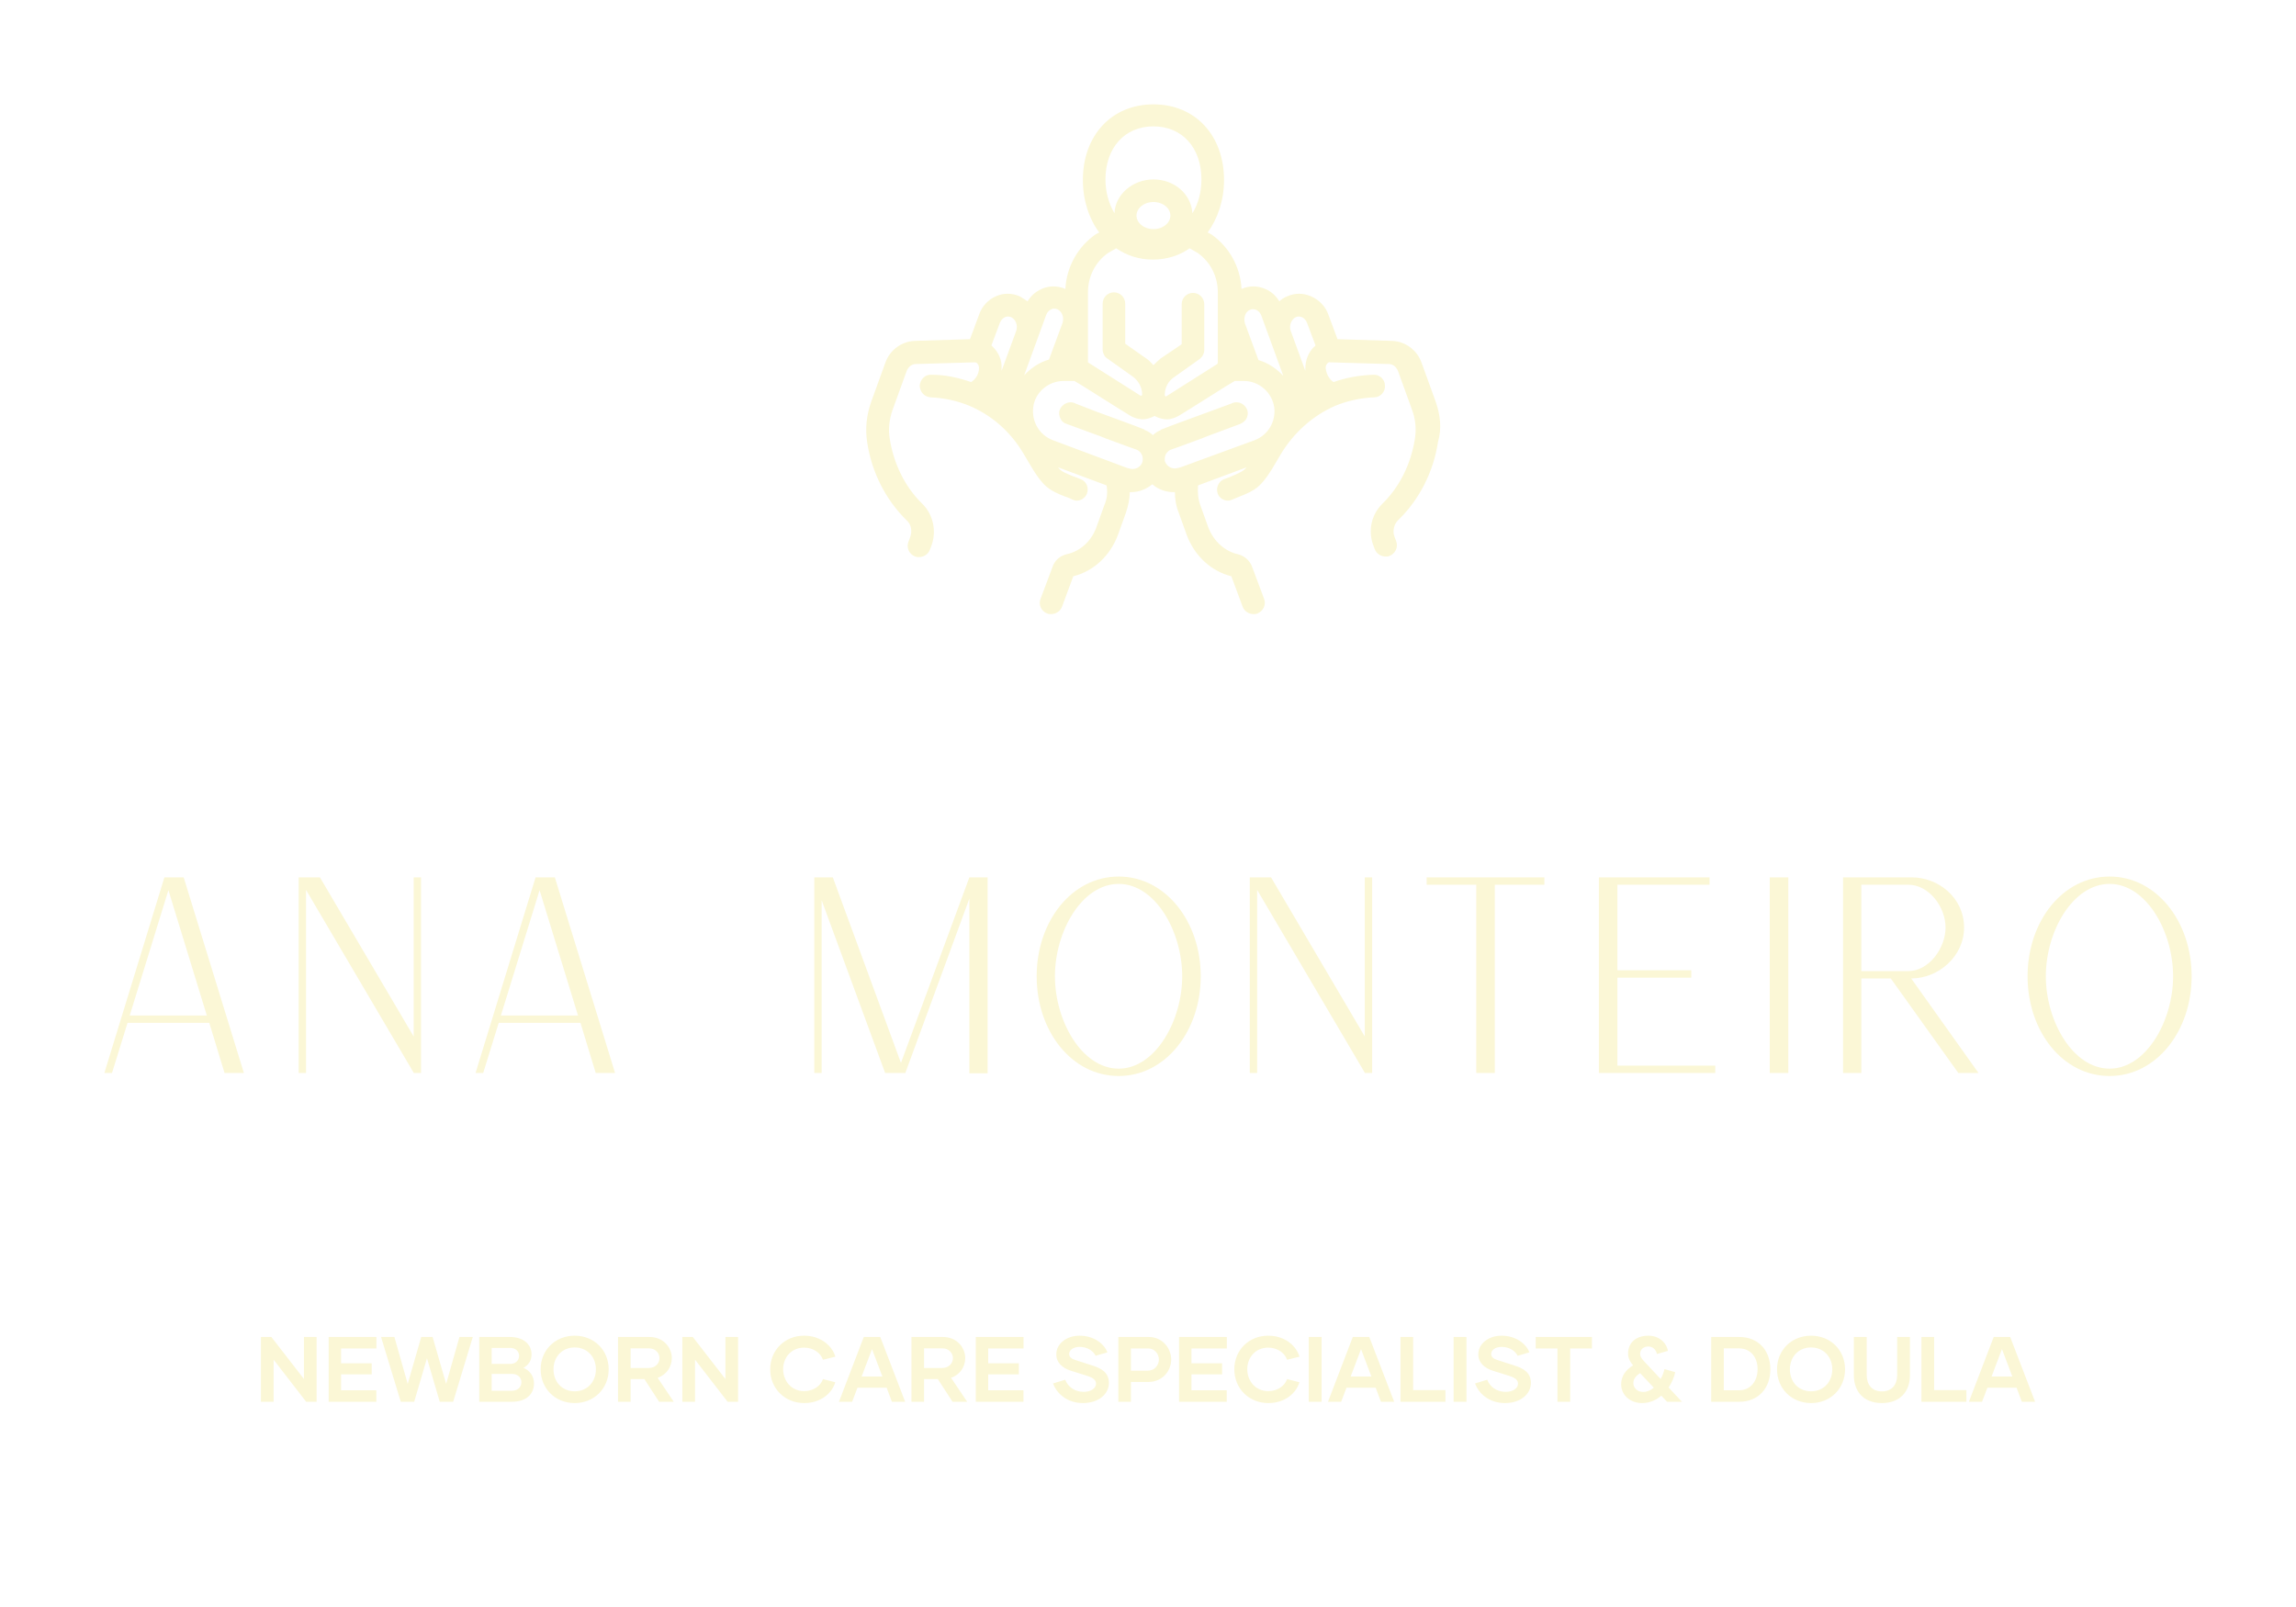
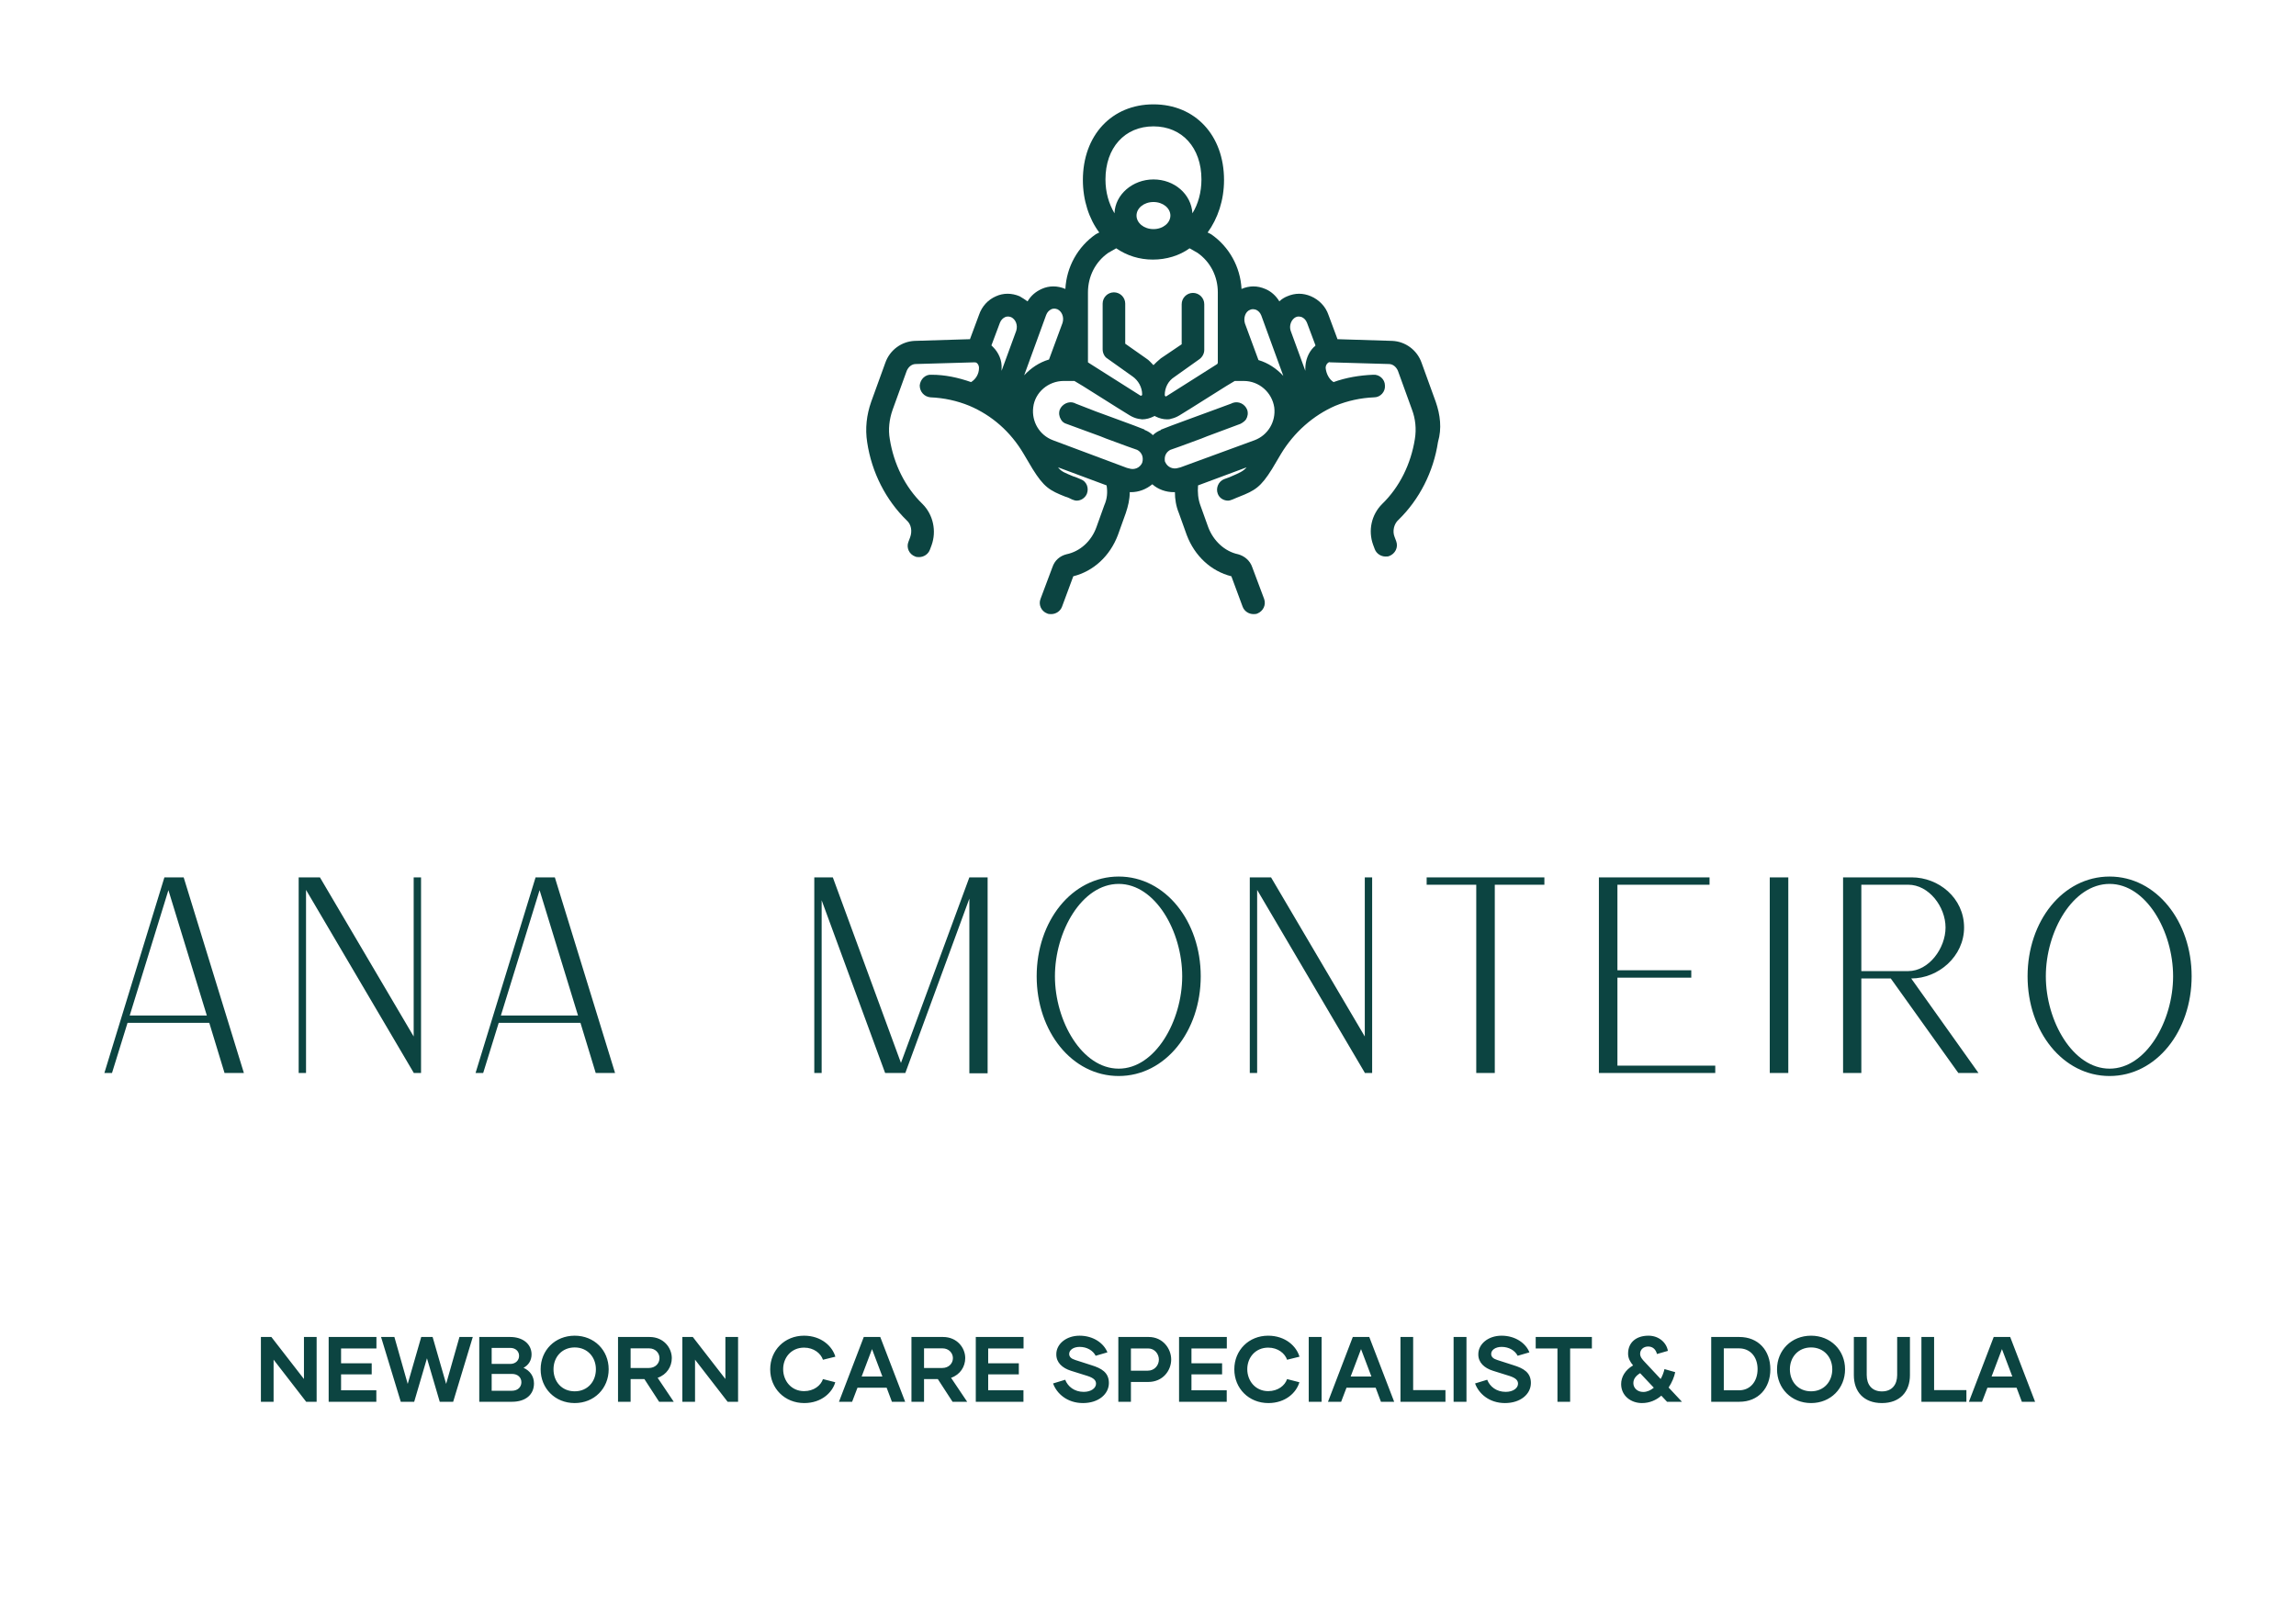
<svg xmlns="http://www.w3.org/2000/svg" version="1.1" width="3300" height="2310">
  <g transform="scale(15) translate(10, 10)">
    <defs id="SvgjsDefs6343" />
-     <g id="SvgjsG6344" featureKey="root" fill="#0c4441" />
-     <g id="SvgjsG6345" featureKey="symbol1" fill="#fbf7d6" transform="matrix(0.5409724,0,0,0.5409724,68.06439,-8.114585)">
+     <g id="SvgjsG6344" featureKey="root" fill="#0C4441" />
+     <g id="SvgjsG6345" featureKey="symbol1" fill="#0C4441" transform="matrix(0.5409724,0,0,0.5409724,68.06439,-8.114585)">
      <g id="SvgjsG6346">
        <path d="M110,67.7l-2.5-6.9c-0.8-2.3-2.9-3.8-5.2-3.9l-9.7-0.3l-1.6-4.3c-0.5-1.5-1.7-2.7-3.1-3.3c-1.4-0.6-2.8-0.6-4.2,0  c-0.5,0.2-1,0.5-1.4,0.9c-0.6-1-1.5-1.8-2.5-2.2c-1.4-0.6-2.8-0.6-4.2,0c0,0,0,0,0,0c-0.2-3.9-2.2-7.5-5.4-9.7  c-0.1,0-0.1-0.1-0.2-0.1l-0.4-0.2c1.8-2.5,2.9-5.7,2.9-9.3c0-7.9-5.1-13.4-12.5-13.4s-12.5,5.5-12.5,13.4c0,3.6,1.1,6.9,2.9,9.3  L50,37.9c-0.1,0-0.1,0.1-0.2,0.1c-3.2,2.2-5.2,5.8-5.4,9.7c0,0,0,0,0,0c-1.4-0.6-2.9-0.6-4.2,0c-1.1,0.5-1.9,1.2-2.5,2.2  c-0.4-0.3-0.9-0.6-1.4-0.9c-1.4-0.6-2.9-0.6-4.2,0c-1.4,0.6-2.5,1.8-3,3.3l-1.6,4.3l-9.8,0.3c-2.3,0.1-4.4,1.6-5.2,3.9L10,67.7  c-0.8,2.3-1.1,4.7-0.7,7.2c0.8,5.3,3.3,10.2,7,13.8c0.8,0.7,1,1.9,0.6,3l-0.3,0.8c-0.4,1,0.1,2.2,1.2,2.6c0.2,0.1,0.5,0.1,0.7,0.1  c0.8,0,1.6-0.5,1.9-1.3l0.3-0.8c0.9-2.5,0.3-5.4-1.6-7.3c-3.1-3-5.1-7.1-5.8-11.5c-0.3-1.7-0.1-3.5,0.5-5.2l2.5-6.9  c0.3-0.7,0.9-1.2,1.6-1.2l10.4-0.3c0.3,0,0.4,0.1,0.5,0.2c0.2,0.2,0.3,0.5,0.3,0.8c0,1.1-0.6,2-1.4,2.5c-2.3-0.8-4.6-1.3-7-1.3  c-1.1-0.1-2,0.8-2.1,1.9c0,1.1,0.8,2,1.9,2.1c2.4,0.1,4.7,0.6,6.9,1.5c4,1.7,7.3,4.6,9.6,8.5l1.6,2.7c2,3.2,3,3.8,5.8,4.9  c0.4,0.1,0.8,0.3,1.2,0.5c0.3,0.1,0.5,0.2,0.8,0.2c0.8,0,1.5-0.5,1.8-1.2c0.4-1,0-2.2-1.1-2.6c-0.5-0.2-0.9-0.4-1.3-0.5  c-1.4-0.6-2.1-0.8-2.7-1.6l8.6,3.2c0.2,1.2,0.1,2.4-0.4,3.5l-1.4,3.9c-0.9,2.5-2.9,4.3-5.3,4.8c-1.2,0.3-2.1,1.1-2.5,2.3l-2.1,5.6  c-0.4,1,0.1,2.2,1.2,2.6c0.2,0.1,0.5,0.1,0.7,0.1c0.8,0,1.6-0.5,1.9-1.3l2-5.4c3.6-0.9,6.5-3.6,7.9-7.3l1.4-3.9  c0.4-1.2,0.7-2.4,0.7-3.7c0.1,0,0.2,0,0.2,0c1.4,0,2.7-0.5,3.8-1.4c1,0.9,2.4,1.4,3.8,1.4c0.1,0,0.2,0,0.2,0c0,1.2,0.2,2.5,0.7,3.7  l1.4,3.9c1.4,3.7,4.3,6.4,7.9,7.3l2,5.4c0.3,0.8,1.1,1.3,1.9,1.3c0.2,0,0.5,0,0.7-0.1c1-0.4,1.6-1.5,1.2-2.6l-2.1-5.6  c-0.4-1.2-1.4-2-2.5-2.3c-2.4-0.5-4.4-2.4-5.3-4.8l-1.4-3.9c-0.4-1.1-0.5-2.3-0.4-3.5l8.6-3.2c-0.6,0.7-1.3,1-2.7,1.6  c-0.4,0.2-0.8,0.3-1.3,0.5c-1,0.4-1.5,1.6-1.1,2.6c0.3,0.8,1.1,1.2,1.8,1.2c0.3,0,0.5-0.1,0.8-0.2c0.5-0.2,0.9-0.4,1.2-0.5  c2.8-1.1,3.8-1.7,5.8-4.9l1.6-2.7c2.3-3.8,5.7-6.8,9.6-8.5c0,0,0,0,0,0l0,0c2.2-0.9,4.5-1.4,6.9-1.5c1.1,0,2-1,1.9-2.1  c0-1.1-1-2-2.1-1.9c-2.4,0.1-4.8,0.5-7,1.3c-0.8-0.5-1.3-1.5-1.4-2.5c0-0.3,0.1-0.6,0.3-0.8c0.1-0.1,0.3-0.3,0.5-0.2l10.4,0.3  c0.7,0,1.3,0.5,1.6,1.2l2.5,6.9c0.6,1.6,0.8,3.4,0.5,5.2c-0.7,4.4-2.7,8.5-5.8,11.5c-1.9,1.9-2.5,4.7-1.6,7.2l0.3,0.8  c0.3,0.8,1.1,1.3,1.9,1.3c0.2,0,0.5,0,0.7-0.1c1-0.4,1.6-1.5,1.2-2.6l-0.3-0.8c-0.4-1-0.1-2.3,0.7-3c3.7-3.6,6.2-8.5,7-13.8  C111.1,72.4,110.8,70,110,67.7z M77.1,51.4c0.4-0.2,0.8-0.1,1.1,0c0.4,0.2,0.7,0.5,0.9,1L83,63.1c-1.2-1.3-2.7-2.3-4.4-2.8l-2.4-6.5  C75.9,52.8,76.3,51.7,77.1,51.4z M60,18.9c5.1,0,8.5,3.8,8.5,9.4c0,2.3-0.6,4.4-1.6,6c-0.2-3.4-3.2-6-6.9-6c-3.7,0-6.8,2.7-6.9,6  c-1-1.7-1.6-3.7-1.6-6C51.5,22.7,54.9,18.9,60,18.9z M63,34.7c0,1.3-1.3,2.4-3,2.4s-3-1.1-3-2.4s1.3-2.4,3-2.4S63,33.4,63,34.7z   M48.4,56.4v-4v-4.1c0-2.8,1.3-5.4,3.6-7l1.4-0.8c1.9,1.3,4.1,2,6.5,2c2.4,0,4.7-0.7,6.5-2l1.4,0.8c2.3,1.6,3.6,4.2,3.6,7v4.1v4v4.4  L71.3,61l-9,5.7c0,0-0.1,0.1-0.2,0C62,66.6,62,66.5,62,66.5c0-1.3,0.6-2.5,1.7-3.2l4.5-3.2c0.5-0.4,0.8-1,0.8-1.6v-5.2v-2.9  c0-1.1-0.9-2-2-2s-2,0.9-2,2v7.1L61.3,60c-0.5,0.4-0.9,0.8-1.3,1.2c-0.4-0.4-0.8-0.9-1.3-1.2L55,57.4v-7.1c0-1.1-0.9-2-2-2  s-2,0.9-2,2v2.9v5.2c0,0.6,0.3,1.3,0.8,1.6l4.5,3.2c1,0.7,1.7,1.9,1.7,3.2c0,0,0,0.1-0.1,0.2c-0.1,0-0.2,0-0.2,0l-9-5.7l-0.3-0.2  V56.4z M41,52.3c0.2-0.5,0.5-0.8,0.9-1c0.2-0.1,0.6-0.2,1.1,0c0.8,0.4,1.2,1.4,0.9,2.4l-2.4,6.5c-1.7,0.5-3.2,1.5-4.4,2.8L41,52.3z   M33.1,62.2c0-0.1,0-0.2,0-0.4c0.1-1.4-0.5-2.8-1.5-3.8c-0.1-0.1-0.2-0.2-0.3-0.3l1.5-4c0.2-0.5,0.5-0.8,0.9-1  c0.2-0.1,0.6-0.2,1.1,0c0.8,0.4,1.2,1.4,0.9,2.4L33.1,62.2z M64.8,79.3l-0.4,0.1c-0.9,0.3-1.9-0.1-2.3-1C62,78.3,62,78,62,77.8  c0,0,0,0,0,0c0-0.7,0.4-1.3,1-1.6l1.7-0.6l3.8-1.4l1-0.4l5.9-2.2c0.4-0.2,0.8-0.5,1-0.8c0.3-0.5,0.4-1.1,0.2-1.7  c-0.4-1-1.5-1.6-2.6-1.2L73.8,68l-3.8,1.4l-3,1.1l-3.8,1.4l-1.8,0.7c0,0-0.1,0-0.1,0.1c-0.5,0.2-1,0.5-1.4,0.9  c-0.4-0.4-0.9-0.7-1.4-0.9c0,0-0.1,0-0.1-0.1l-1.8-0.7l-3.8-1.4l-3-1.1L46.2,68L46,67.9c-1-0.4-2.2,0.2-2.6,1.2  c-0.2,0.6-0.1,1.2,0.2,1.7c0.2,0.4,0.6,0.7,1,0.8l6,2.2l1,0.4l3.8,1.4l1.7,0.6c0.6,0.3,1,0.9,1,1.6c0,0,0,0,0,0c0,0.2,0,0.4-0.1,0.7  c-0.4,0.9-1.4,1.3-2.3,1l-0.4-0.1l-13.1-4.9c-2.4-0.9-3.8-3.3-3.5-5.8c0.3-2.7,2.7-4.7,5.4-4.7h0.3h1.6l1.5,0.9l3.5,2.2l2.7,1.7  l2.1,1.3c0.5,0.3,1,0.5,1.5,0.6c0.2,0,0.5,0.1,0.7,0.1c0.7,0,1.4-0.2,2-0.5c0.1,0,0.1-0.1,0.2-0.1c0.1,0,0.1,0.1,0.2,0.1  c0.6,0.3,1.3,0.5,2,0.5c0.2,0,0.5,0,0.7-0.1c0.5-0.1,1-0.3,1.5-0.6l2.1-1.3l2.7-1.7l3.5-2.2l1.5-0.9h1.6H76c2.7,0,5,2,5.4,4.7  c0.3,2.5-1.1,4.9-3.5,5.8L64.8,79.3z M88.4,58c-1,1-1.5,2.4-1.5,3.8c0,0.1,0,0.2,0,0.4l-2.6-7.1c-0.3-0.9,0.1-2,0.9-2.4  c0.4-0.2,0.8-0.1,1.1,0c0.4,0.2,0.7,0.5,0.9,1l1.5,4C88.6,57.9,88.5,57.9,88.4,58z" />
      </g>
    </g>
-     <g id="SvgjsG6347" featureKey="text1" fill="#fbf7d6" transform="matrix(1.305653,0,0,1.305653,-2.611307,61.49184)">
+     <g id="SvgjsG6347" featureKey="text1" fill="#0C4441" transform="matrix(1.305653,0,0,1.305653,-2.611307,61.49184)">
      <path d="M2 24 l4.4 -14.34 l0 -0.02 l1.42 0 l4.42 14.36 l-1.42 0 l-1.12 -3.68 l-6 0 l-1.14 3.68 l-0.56 0 z M3.86 19.78 l5.66 0 l-2.82 -9.2 z M16.26 24 l0 -14.36 l1.56 0 l6.88 11.68 l0 -11.68 l0.54 0 l0 14.36 l-0.54 0 l0 -0.02 l-7.9 -13.42 l0 13.44 l-0.54 0 z M29.24 24 l4.4 -14.34 l0 -0.02 l1.42 0 l4.42 14.36 l-1.42 0 l-1.12 -3.68 l-6 0 l-1.14 3.68 l-0.56 0 z M31.1 19.78 l5.66 0 l-2.82 -9.2 z  M54.1 9.64 l1.36 0 l5 13.62 l5.02 -13.62 l1.34 0 l0 14.38 l-1.34 0 l0 -12.82 l-4.7 12.8 l-1.48 0 l-4.66 -12.68 l0 12.68 l-0.54 0 l0 -14.36 z M76.44 24.22 c-3.44 0 -6.02 -3.28 -6.02 -7.32 s2.58 -7.32 6.02 -7.32 c3.42 0 6.02 3.28 6.02 7.32 s-2.6 7.32 -6.02 7.32 z M76.44 23.68 c2.68 0 4.66 -3.5 4.66 -6.78 c0 -3.3 -1.98 -6.78 -4.66 -6.78 c-2.7 0 -4.68 3.48 -4.68 6.78 c0 3.28 1.98 6.78 4.68 6.78 z M86.06 24 l0 -14.36 l1.56 0 l6.88 11.68 l0 -11.68 l0.54 0 l0 14.36 l-0.54 0 l0 -0.02 l-7.9 -13.42 l0 13.44 l-0.54 0 z M102.68 24 l0 -13.82 l-3.64 0 l0 -0.54 l8.64 0 l0 0.54 l-3.64 0 l0 13.82 l-1.36 0 z M111.68 24 l0 -14.36 l8.12 0 l0 0.54 l-6.76 0 l0 6.28 l5.42 0 l0 0.54 l-5.42 0 l0 6.46 l7.18 0 l0 0.54 l-8.54 0 z M124.22 24 l0 -14.36 l1.36 0 l0 14.36 l-1.36 0 z M129.6 24 l0 -14.36 l5.04 0 c1.96 0 3.84 1.5 3.84 3.68 c0 2.12 -1.88 3.74 -3.88 3.74 l4.94 6.94 l-1.48 0 l-4.96 -6.94 l-2.16 0 l0 6.94 l-1.34 0 z M130.94 16.52 l3.44 0 c1.52 0 2.74 -1.68 2.74 -3.2 s-1.22 -3.14 -2.74 -3.14 l-3.44 0 l0 6.34 z M149.16 24.22 c-3.44 0 -6.02 -3.28 -6.02 -7.32 s2.58 -7.32 6.02 -7.32 c3.42 0 6.02 3.28 6.02 7.32 s-2.6 7.32 -6.02 7.32 z M149.16 23.68 c2.68 0 4.66 -3.5 4.66 -6.78 c0 -3.3 -1.98 -6.78 -4.66 -6.78 c-2.7 0 -4.68 3.48 -4.68 6.78 c0 3.28 1.98 6.78 4.68 6.78 z" />
    </g>
-     <g id="SvgjsG6348" featureKey="text2" fill="#fbf7d6" transform="matrix(1,0,0,1,100,103)">
+     <g id="SvgjsG6348" featureKey="text2" fill="#0C4441" transform="matrix(1,0,0,1,100,103)">
      <path d="" />
    </g>
-     <g id="SvgjsG6349" featureKey="text3" fill="#fbf7d6" transform="matrix(0.4434706,0,0,0.4434706,14.42349,114.0442)">
+     <g id="SvgjsG6349" featureKey="text3" fill="#0C4441" transform="matrix(0.4434706,0,0,0.4434706,14.42349,114.0442)">
      <path d="M10.6 9.2 l2.74 0 l0 14 l-2.26 0 l-7.04 -9.1 l0 9.1 l-2.74 0 l0 -14 l2.26 0 l7.04 9.08 l0 -9.08 z M26.26 11.68 l-7.64 0 l0 3.2 l6.62 0 l0 2.4 l-6.62 0 l0 3.44 l7.62 0 l0 2.48 l-10.3 0 l0 -14 l10.32 0 l0 2.48 z M44.2 9.2 l2.88 0 l-4.24 14 l-2.9 0 l-2.76 -9.4 l-2.76 9.4 l-2.9 0 l-4.26 -14 l2.88 0 l2.88 10.14 l2.92 -10.14 l2.46 0 l2.92 10.14 z M58.04 15.86 c1.38 0.62 2.26 1.8 2.26 3.38 c0 2.4 -1.78 3.96 -4.76 3.96 l-7.06 0 l0 -14 l6.68 0 c2.74 0 4.6 1.52 4.62 3.74 c0 1.34 -0.66 2.34 -1.74 2.92 z M55.14 11.56 l-3.98 0 l0 3.46 l4.04 0 c1.14 0 1.9 -0.8 1.88 -1.76 c0 -0.98 -0.78 -1.72 -1.94 -1.7 z M55.52 20.82 c1.3 0 2.06 -0.82 2.06 -1.84 c0 -1 -0.74 -1.8 -2.04 -1.8 l-4.38 0 l0 3.64 l4.36 0 z M69.1 23.48 c-4.24 0 -7.36 -3.16 -7.36 -7.3 c0 -4.12 3.12 -7.26 7.36 -7.26 c4.22 0 7.34 3.14 7.34 7.26 c0 4.14 -3.12 7.3 -7.34 7.3 z M69.1 20.94 c2.76 0 4.58 -2.08 4.58 -4.76 c0 -2.62 -1.82 -4.72 -4.58 -4.72 c-2.78 0 -4.58 2.1 -4.58 4.72 c0 2.68 1.8 4.76 4.58 4.76 z M87.34 23.2 l-3.18 -4.9 l-2.98 0 l0 4.9 l-2.72 0 l0 -14 l6.82 0 c3.04 0 4.8 2.34 4.8 4.56 c0 1.84 -1.08 3.58 -3.06 4.26 l3.48 5.18 l-3.16 0 z M81.18 11.66 l0 4.24 l3.92 0 c1.42 0 2.32 -0.98 2.32 -2.14 c0 -1.12 -0.92 -2.1 -2.22 -2.1 l-4.02 0 z M101.66 9.2 l2.74 0 l0 14 l-2.26 0 l-7.04 -9.1 l0 9.1 l-2.74 0 l0 -14 l2.26 0 l7.04 9.08 l0 -9.08 z  M118.7 23.48 c-4.22 0 -7.36 -3.16 -7.36 -7.3 c0 -4.12 3.14 -7.26 7.3 -7.26 c3.78 0 6.14 2.32 6.78 4.54 l-2.68 0.66 c-0.46 -1.36 -1.96 -2.62 -4.08 -2.62 c-2.76 0 -4.52 2.14 -4.52 4.66 s1.76 4.74 4.52 4.74 c2.12 0 3.62 -1.22 4.08 -2.6 l2.66 0.68 c-0.64 2.24 -3 4.5 -6.7 4.5 z M137.64 23.2 l-1.14 -3.04 l-6.3 0 l-1.16 3.04 l-2.84 0 l5.36 -14 l3.56 0 l5.38 14 l-2.86 0 z M131.1 17.74 l4.48 0 l-2.24 -5.92 z M150.74 23.2 l-3.18 -4.9 l-2.98 0 l0 4.9 l-2.72 0 l0 -14 l6.82 0 c3.04 0 4.8 2.34 4.8 4.56 c0 1.84 -1.08 3.58 -3.06 4.26 l3.48 5.18 l-3.16 0 z M144.58 11.66 l0 4.24 l3.92 0 c1.42 0 2.32 -0.98 2.32 -2.14 c0 -1.12 -0.92 -2.1 -2.22 -2.1 l-4.02 0 z M166.08 11.68 l-7.64 0 l0 3.2 l6.62 0 l0 2.4 l-6.62 0 l0 3.44 l7.62 0 l0 2.48 l-10.3 0 l0 -14 l10.32 0 l0 2.48 z  M178.92 23.48 c-3.42 0 -5.68 -2.06 -6.46 -4.24 l2.62 -0.8 c0.56 1.46 1.98 2.62 4 2.62 c1.64 0 2.66 -0.84 2.66 -1.76 c0 -0.74 -0.5 -1.24 -1.84 -1.68 l-3.58 -1.12 c-1.84 -0.58 -3.18 -1.76 -3.16 -3.56 c-0.02 -2.18 2.1 -4.02 5.02 -4.02 c3.02 0 5.26 1.66 6.02 3.6 l-2.54 0.74 c-0.58 -1.14 -1.88 -1.92 -3.46 -1.92 c-1.38 0 -2.26 0.7 -2.26 1.52 c0 0.62 0.42 1.04 1.34 1.32 l3.48 1.12 c2.14 0.66 3.76 1.56 3.76 3.84 c0 2.4 -2.24 4.34 -5.6 4.34 z M193.12 9.2 c3.08 0 4.86 2.54 4.86 4.86 c0 2.36 -1.76 4.86 -4.98 4.86 l-3.72 0 l0 4.28 l-2.72 0 l0 -14 l6.56 0 z M192.92 16.48 c1.48 0 2.4 -1.18 2.4 -2.4 c0 -1.24 -0.94 -2.4 -2.28 -2.4 l-3.76 0 l0 4.8 l3.64 0 z M210 11.68 l-7.64 0 l0 3.2 l6.62 0 l0 2.4 l-6.62 0 l0 3.44 l7.62 0 l0 2.48 l-10.3 0 l0 -14 l10.32 0 l0 2.48 z M218.98 23.48 c-4.22 0 -7.36 -3.16 -7.36 -7.3 c0 -4.12 3.14 -7.26 7.3 -7.26 c3.78 0 6.14 2.32 6.78 4.54 l-2.68 0.66 c-0.46 -1.36 -1.96 -2.62 -4.08 -2.62 c-2.76 0 -4.52 2.14 -4.52 4.66 s1.76 4.74 4.52 4.74 c2.12 0 3.62 -1.22 4.08 -2.6 l2.66 0.68 c-0.64 2.24 -3 4.5 -6.7 4.5 z M227.7 23.2 l0 -14 l2.78 0 l0 14 l-2.78 0 z M243.3 23.2 l-1.14 -3.04 l-6.3 0 l-1.16 3.04 l-2.84 0 l5.36 -14 l3.56 0 l5.38 14 l-2.86 0 z M236.76 17.74 l4.48 0 l-2.24 -5.92 z M250.26 20.68 l6.98 0 l0 2.52 l-9.72 0 l0 -14 l2.74 0 l0 11.48 z M259 23.2 l0 -14 l2.78 0 l0 14 l-2.78 0 z M270.1 23.48 c-3.42 0 -5.68 -2.06 -6.46 -4.24 l2.62 -0.8 c0.56 1.46 1.98 2.62 4 2.62 c1.64 0 2.66 -0.84 2.66 -1.76 c0 -0.74 -0.5 -1.24 -1.84 -1.68 l-3.58 -1.12 c-1.84 -0.58 -3.18 -1.76 -3.16 -3.56 c-0.02 -2.18 2.1 -4.02 5.02 -4.02 c3.02 0 5.26 1.66 6.02 3.6 l-2.54 0.74 c-0.58 -1.14 -1.88 -1.92 -3.46 -1.92 c-1.38 0 -2.26 0.7 -2.26 1.52 c0 0.62 0.42 1.04 1.34 1.32 l3.48 1.12 c2.14 0.66 3.76 1.56 3.76 3.84 c0 2.4 -2.24 4.34 -5.6 4.34 z M288.88 9.2 l0 2.48 l-4.7 0 l0 11.52 l-2.74 0 l0 -11.52 l-4.7 0 l0 -2.48 l12.14 0 z  M308.34 23.2 l-3.22 0 l-1.24 -1.32 c-1.1 0.96 -2.52 1.6 -4.18 1.6 c-2.42 0 -4.5 -1.6 -4.5 -4.1 c0 -1.52 0.84 -3.02 2.58 -4.04 c-0.64 -0.76 -1.08 -1.54 -1.08 -2.54 c0 -2.48 1.82 -3.88 4.4 -3.88 c2.32 0 3.92 1.56 4.2 3.28 l-2.36 0.68 c-0.24 -0.98 -0.9 -1.62 -1.9 -1.62 c-1.02 0 -1.74 0.66 -1.74 1.58 c0 0.7 0.54 1.28 0.94 1.7 l3.5 3.74 c0.38 -0.68 0.66 -1.42 0.82 -2.14 l2.32 0.66 c-0.2 1 -0.68 2.2 -1.42 3.32 z M299.98 21.08 c0.82 0 1.6 -0.36 2.28 -0.92 l-2.96 -3.14 c-1 0.62 -1.46 1.3 -1.46 2.16 c0 1 0.82 1.9 2.14 1.9 z  M320.74 9.2 c4.08 0 6.7 2.88 6.7 7 c0 4.04 -2.58 7 -6.7 7 l-6.08 0 l0 -14 l6.08 0 z M320.68 20.72 c2.4 0 4 -1.88 4 -4.58 c0 -2.66 -1.6 -4.48 -4 -4.48 l-3.3 0 l0 9.06 l3.3 0 z M336.24 23.48 c-4.24 0 -7.36 -3.16 -7.36 -7.3 c0 -4.12 3.12 -7.26 7.36 -7.26 c4.22 0 7.34 3.14 7.34 7.26 c0 4.14 -3.12 7.3 -7.34 7.3 z M336.24 20.94 c2.76 0 4.58 -2.08 4.58 -4.76 c0 -2.62 -1.82 -4.72 -4.58 -4.72 c-2.78 0 -4.58 2.1 -4.58 4.72 c0 2.68 1.8 4.76 4.58 4.76 z M354.84 9.2 l2.76 0 l0 8.26 c0 3.56 -2.16 6.02 -6.06 6.02 c-3.92 0 -6.06 -2.46 -6.06 -6.02 l0 -8.26 l2.78 0 l0 8.22 c0 2.06 1.1 3.54 3.28 3.54 c2.2 0 3.3 -1.48 3.3 -3.54 l0 -8.22 z M362.82 20.68 l6.98 0 l0 2.52 l-9.72 0 l0 -14 l2.74 0 l0 11.48 z M381.78 23.2 l-1.14 -3.04 l-6.3 0 l-1.16 3.04 l-2.84 0 l5.36 -14 l3.56 0 l5.38 14 l-2.86 0 z M375.24 17.74 l4.48 0 l-2.24 -5.92 z " />
    </g>
  </g>
</svg>
